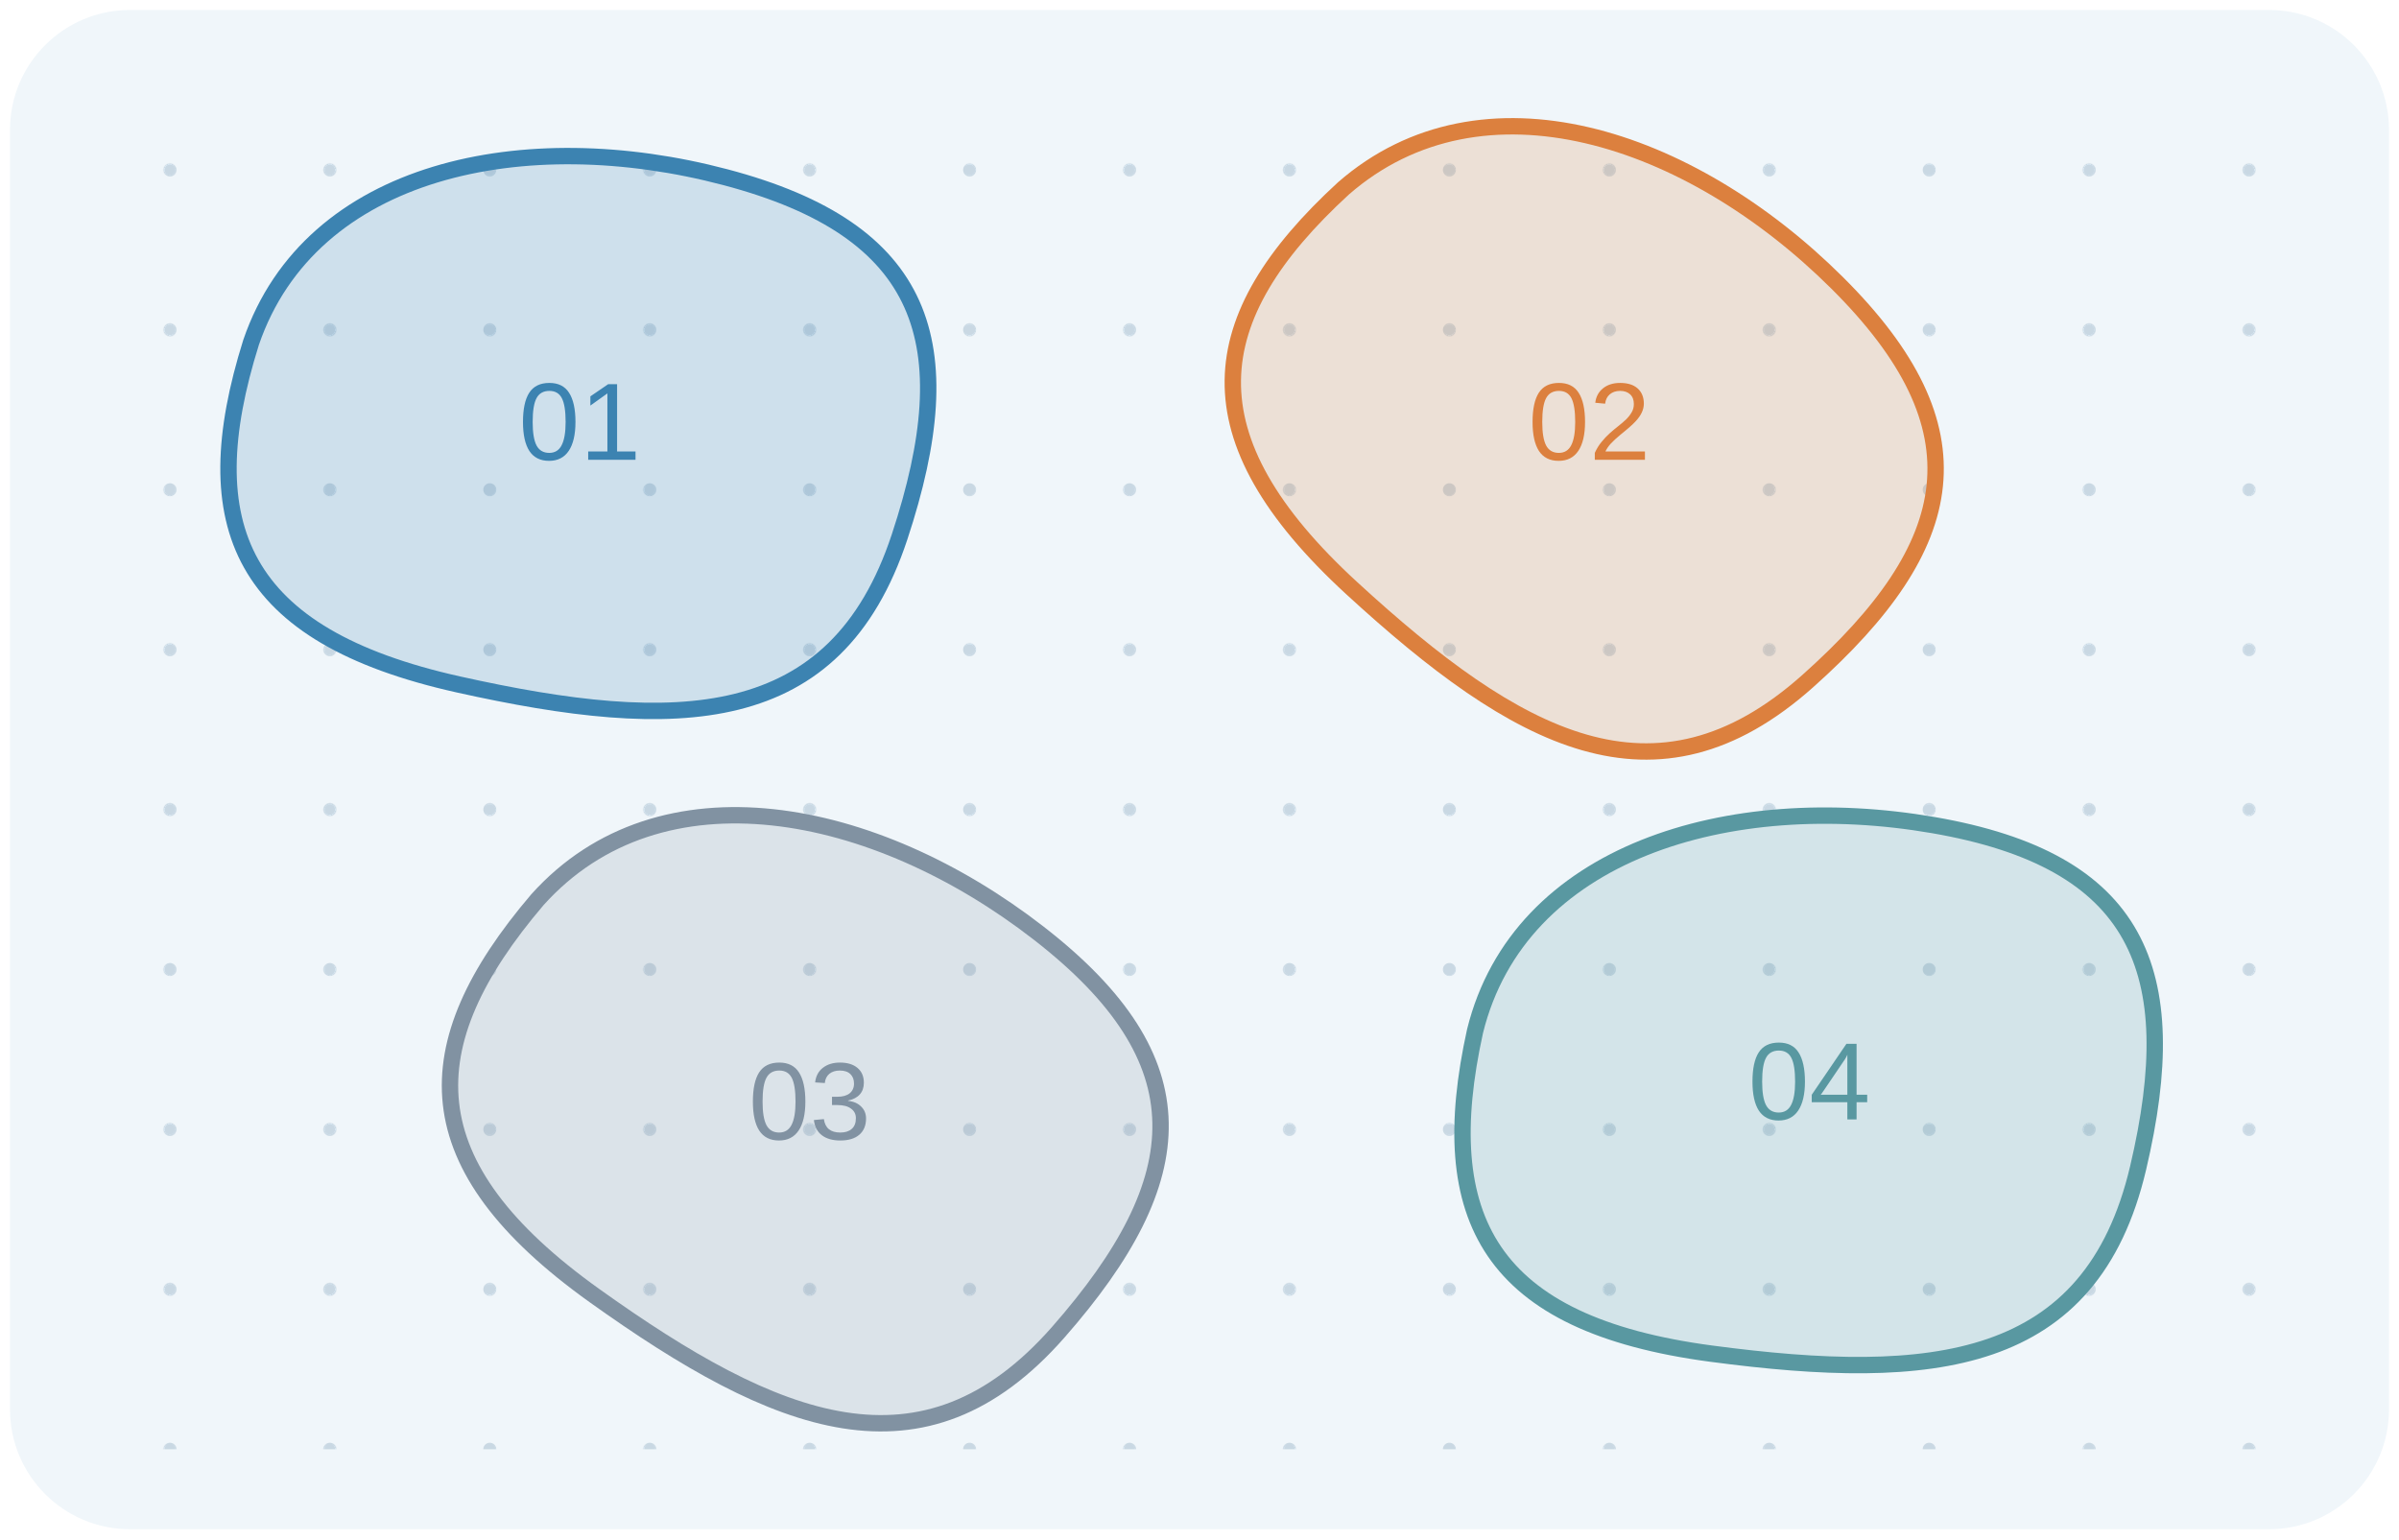
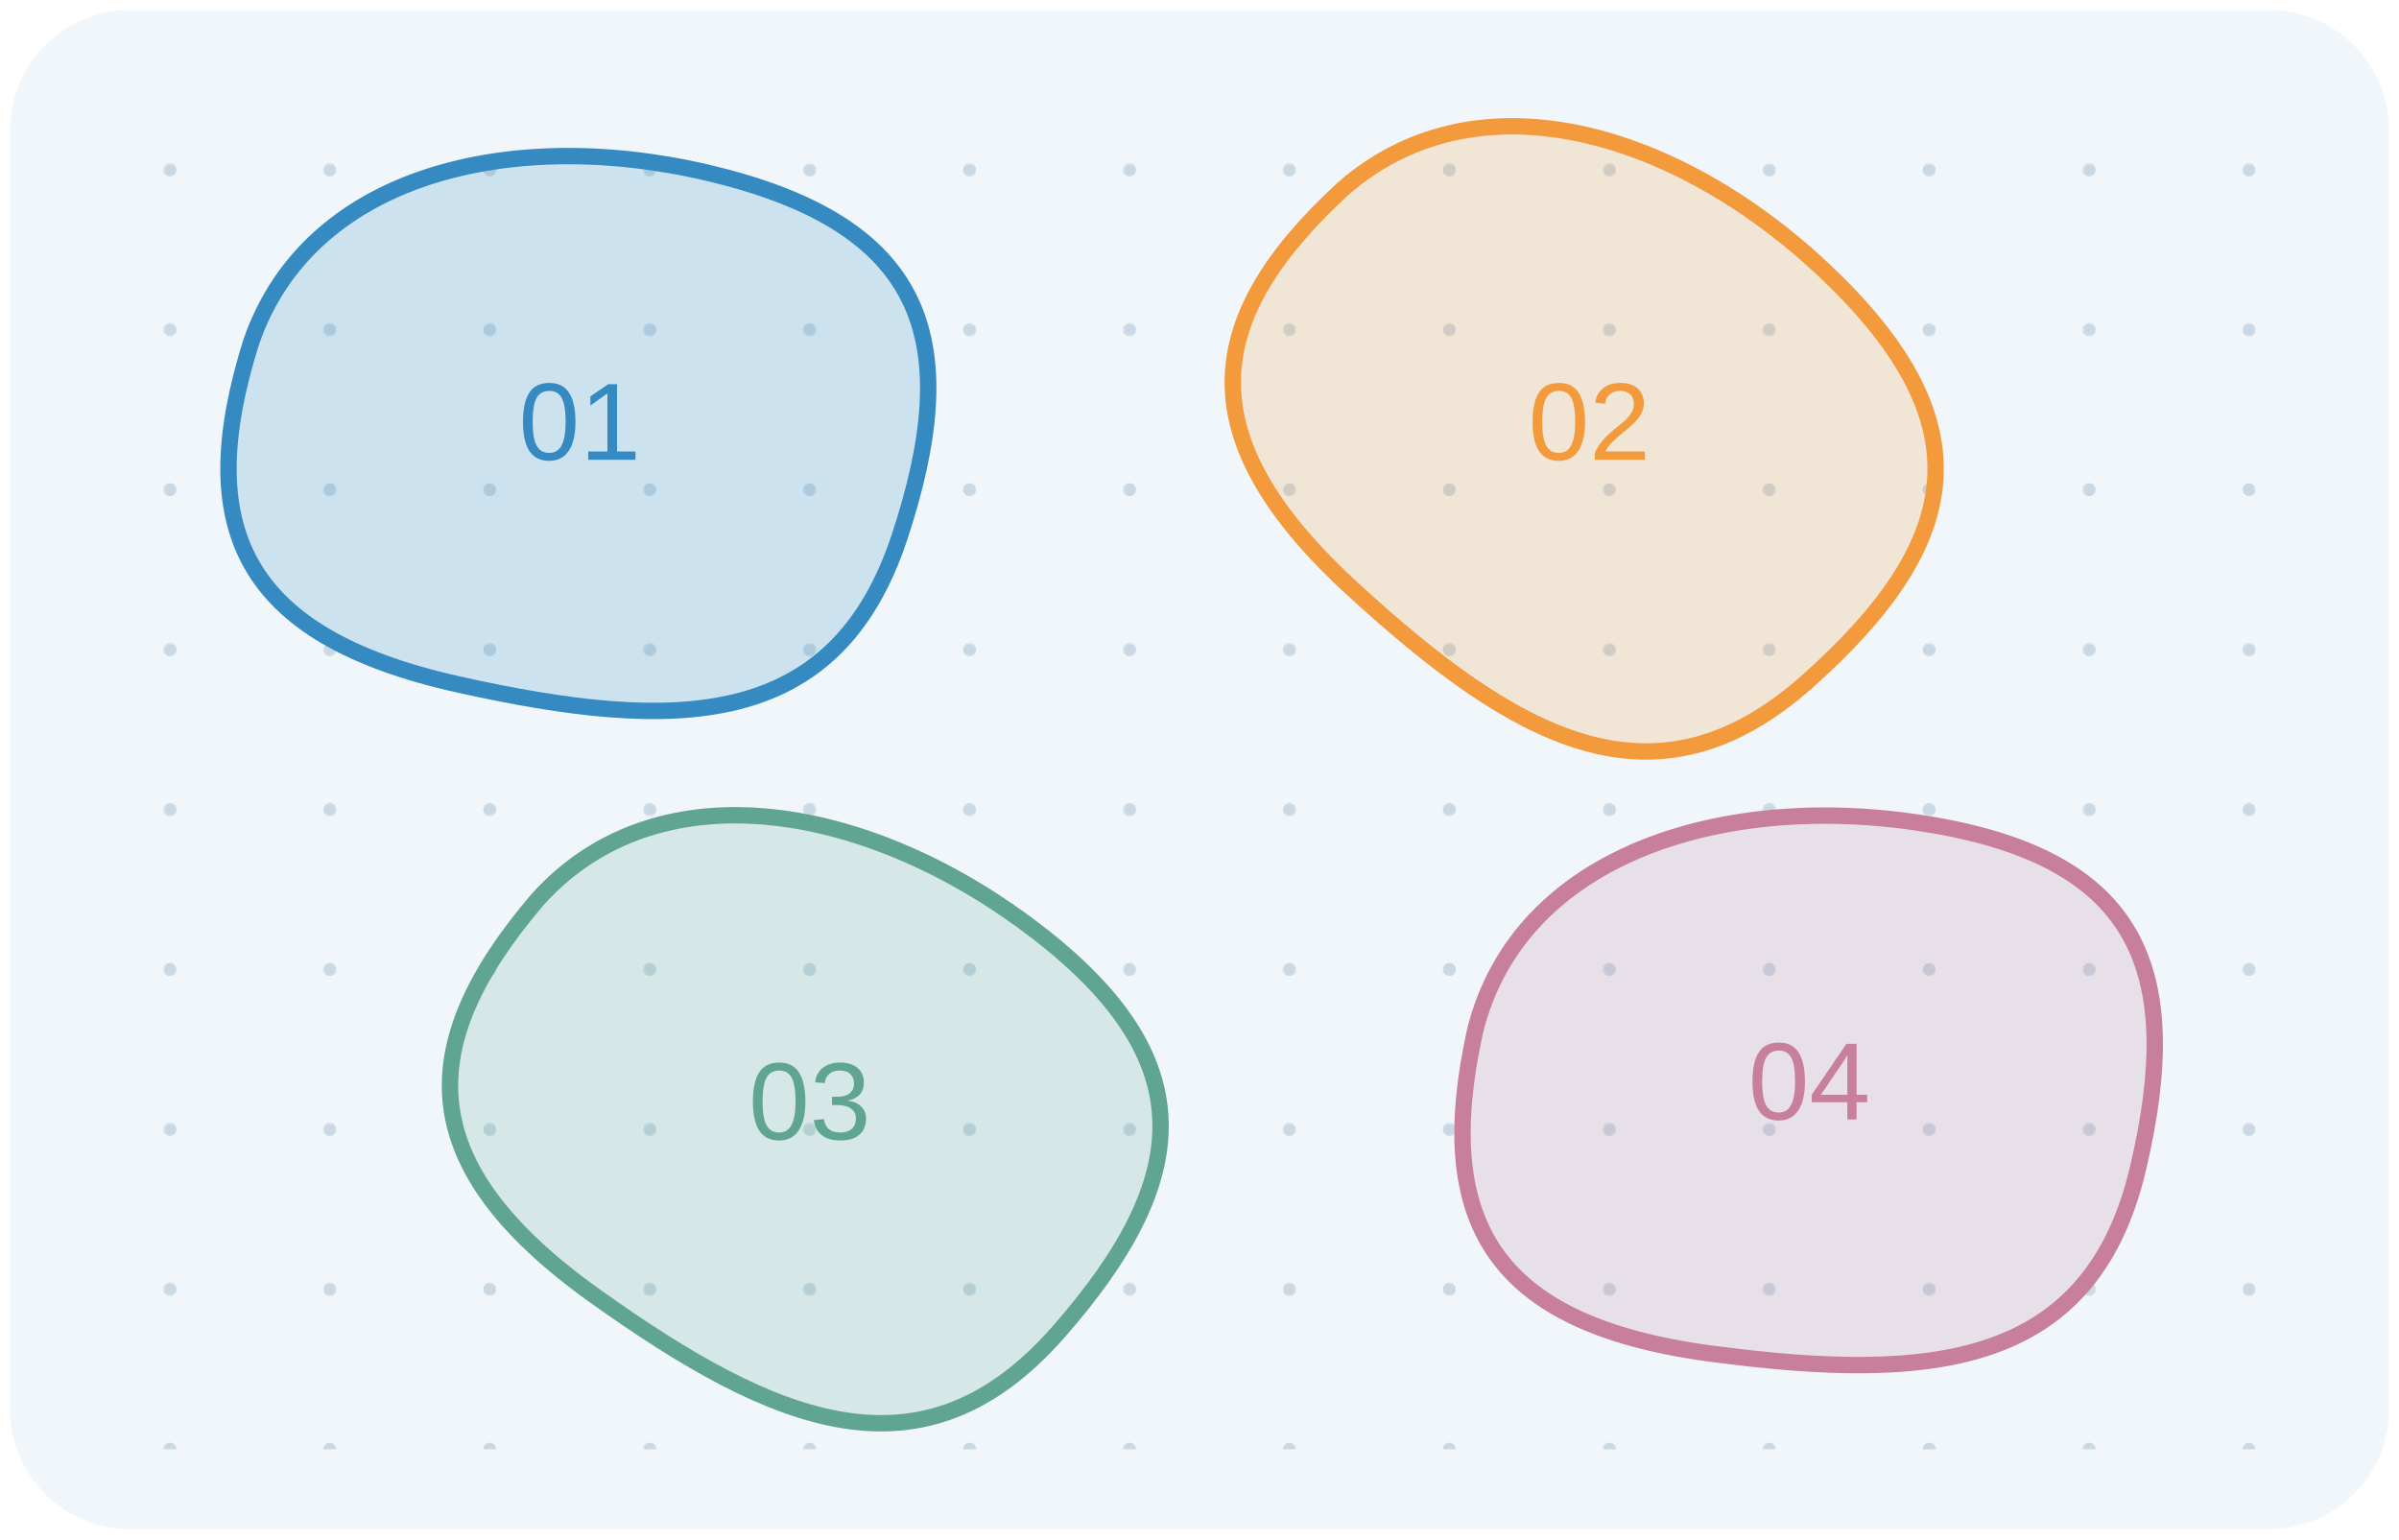
<svg xmlns="http://www.w3.org/2000/svg" width="240" height="154" viewBox="0 0 240 154" role="img" aria-labelledby="title">
  <defs>
    <pattern id="grid" width="16" height="16" patternUnits="userSpaceOnUse">
      <circle cx="1" cy="1" r=".65" fill="#c9d8e3" />
    </pattern>
    <filter id="soft">
      <feGaussianBlur stdDeviation="3" />
    </filter>
  </defs>
  <rect x="1" y="1" width="238" height="152" rx="12" fill="#f0f6fa" />
  <rect x="10" y="9" width="220" height="136" fill="url(#grid)" />
  <g transform="translate(58 42) rotate(-14) scale(0.91)">
-     <path d="M-33-17C-22-34 2-33 22-22S43 2 31 21 2 36-20 25-44 1-33-17Z" fill="#3c83b1" fill-opacity=".19" stroke="#3c83b1" stroke-width="1.8" />
+     <path d="M-33-17C-22-34 2-33 22-22S43 2 31 21 2 36-20 25-44 1-33-17Z" fill="#358BC1" fill-opacity=".19" stroke="#358BC1" stroke-width="1.8" />
  </g>
-   <text x="58" y="46" text-anchor="middle" font-family="Arial, sans-serif" font-size="11" fill="#3c83b1">01</text>
+   <text x="58" y="46" text-anchor="middle" font-family="Arial, sans-serif" font-size="11" fill="#358BC1">01</text>
  <g transform="translate(159 42) rotate(16) scale(0.91)">
-     <path d="M-33-17C-22-34 2-33 22-22S43 2 31 21 2 36-20 25-44 1-33-17Z" fill="#dc803e" fill-opacity=".19" stroke="#dc803e" stroke-width="1.8" />
+     <path d="M-33-17C-22-34 2-33 22-22S43 2 31 21 2 36-20 25-44 1-33-17Z" fill="#F39A3D" fill-opacity=".19" stroke="#F39A3D" stroke-width="1.8" />
  </g>
-   <text x="159" y="46" text-anchor="middle" font-family="Arial, sans-serif" font-size="11" fill="#dc803e">02</text>
+   <text x="159" y="46" text-anchor="middle" font-family="Arial, sans-serif" font-size="11" fill="#F39A3D">02</text>
  <g transform="translate(81 110) rotate(9) scale(0.91)">
-     <path d="M-33-17C-22-34 2-33 22-22S43 2 31 21 2 36-20 25-44 1-33-17Z" fill="#8192a2" fill-opacity=".19" stroke="#8192a2" stroke-width="1.8" />
+     <path d="M-33-17C-22-34 2-33 22-22S43 2 31 21 2 36-20 25-44 1-33-17Z" fill="#60A592" fill-opacity=".19" stroke="#60A592" stroke-width="1.8" />
  </g>
-   <text x="81" y="114" text-anchor="middle" font-family="Arial, sans-serif" font-size="11" fill="#8192a2">03</text>
+   <text x="81" y="114" text-anchor="middle" font-family="Arial, sans-serif" font-size="11" fill="#60A592">03</text>
  <g transform="translate(181 108) rotate(-19) scale(0.91)">
-     <path d="M-33-17C-22-34 2-33 22-22S43 2 31 21 2 36-20 25-44 1-33-17Z" fill="#5998a1" fill-opacity=".19" stroke="#5998a1" stroke-width="1.8" />
+     <path d="M-33-17C-22-34 2-33 22-22S43 2 31 21 2 36-20 25-44 1-33-17Z" fill="#C77F9B" fill-opacity=".19" stroke="#C77F9B" stroke-width="1.8" />
  </g>
-   <text x="181" y="112" text-anchor="middle" font-family="Arial, sans-serif" font-size="11" fill="#5998a1">04</text>
+   <text x="181" y="112" text-anchor="middle" font-family="Arial, sans-serif" font-size="11" fill="#C77F9B">04</text>
</svg>
